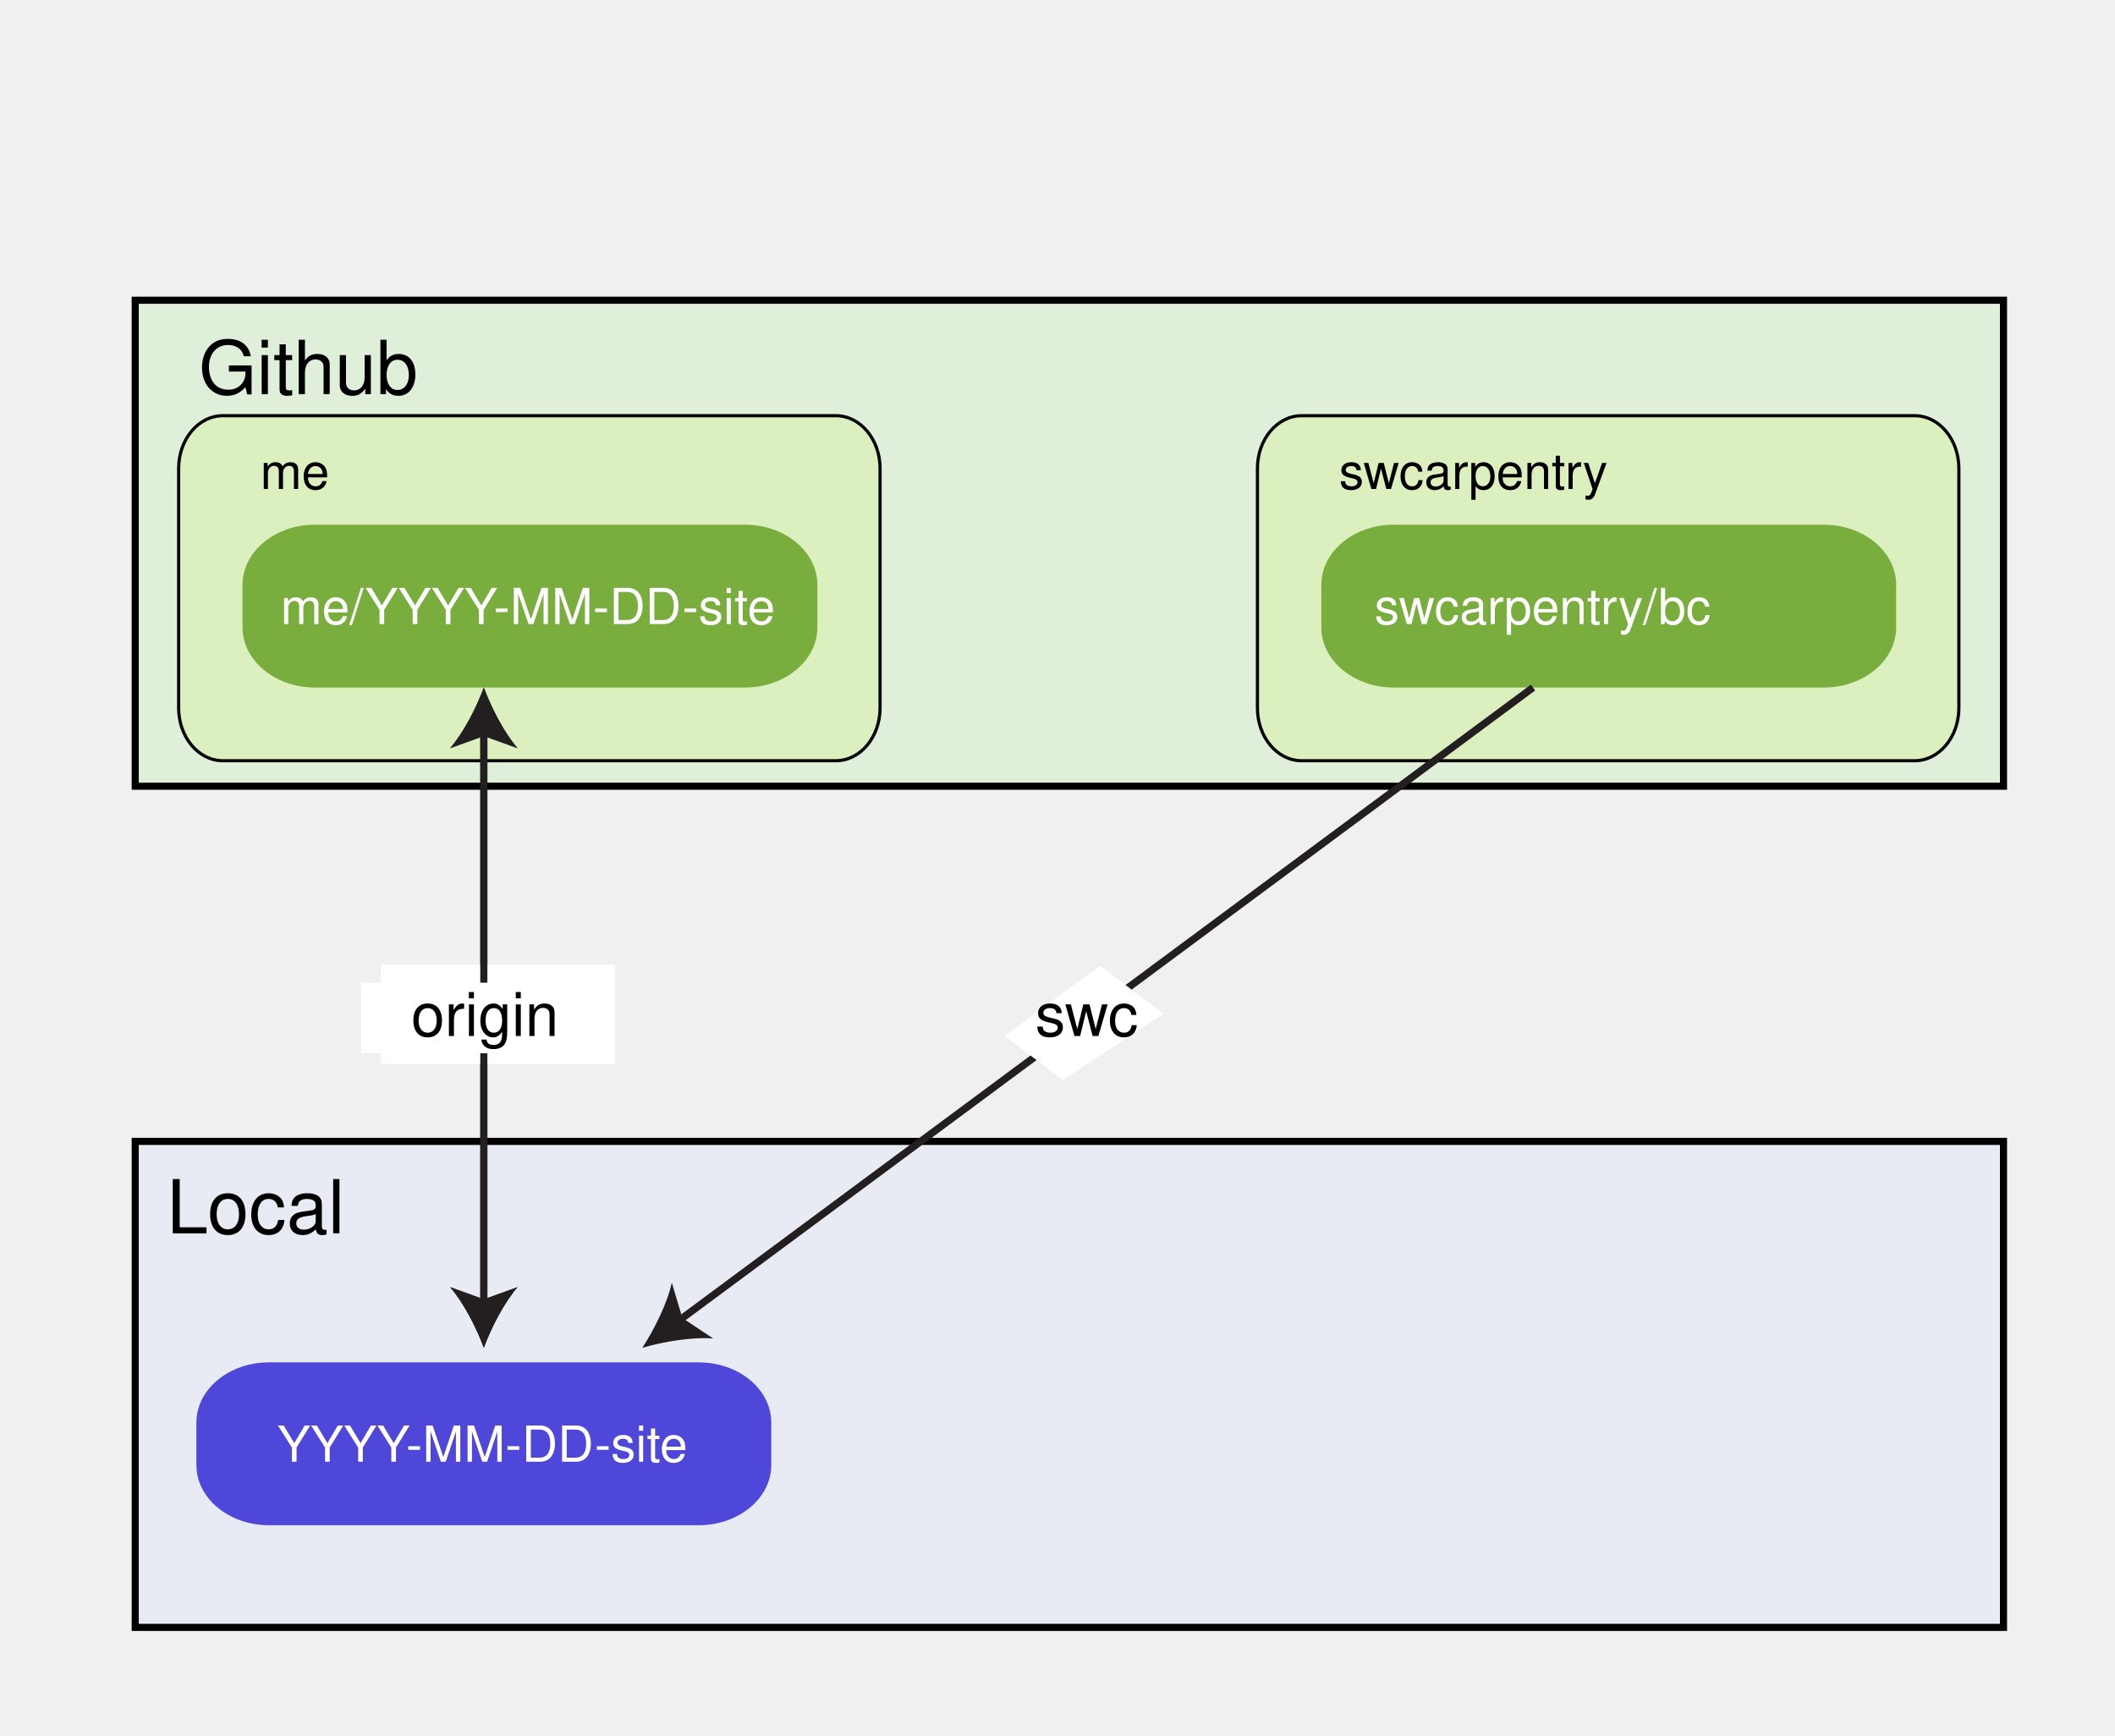
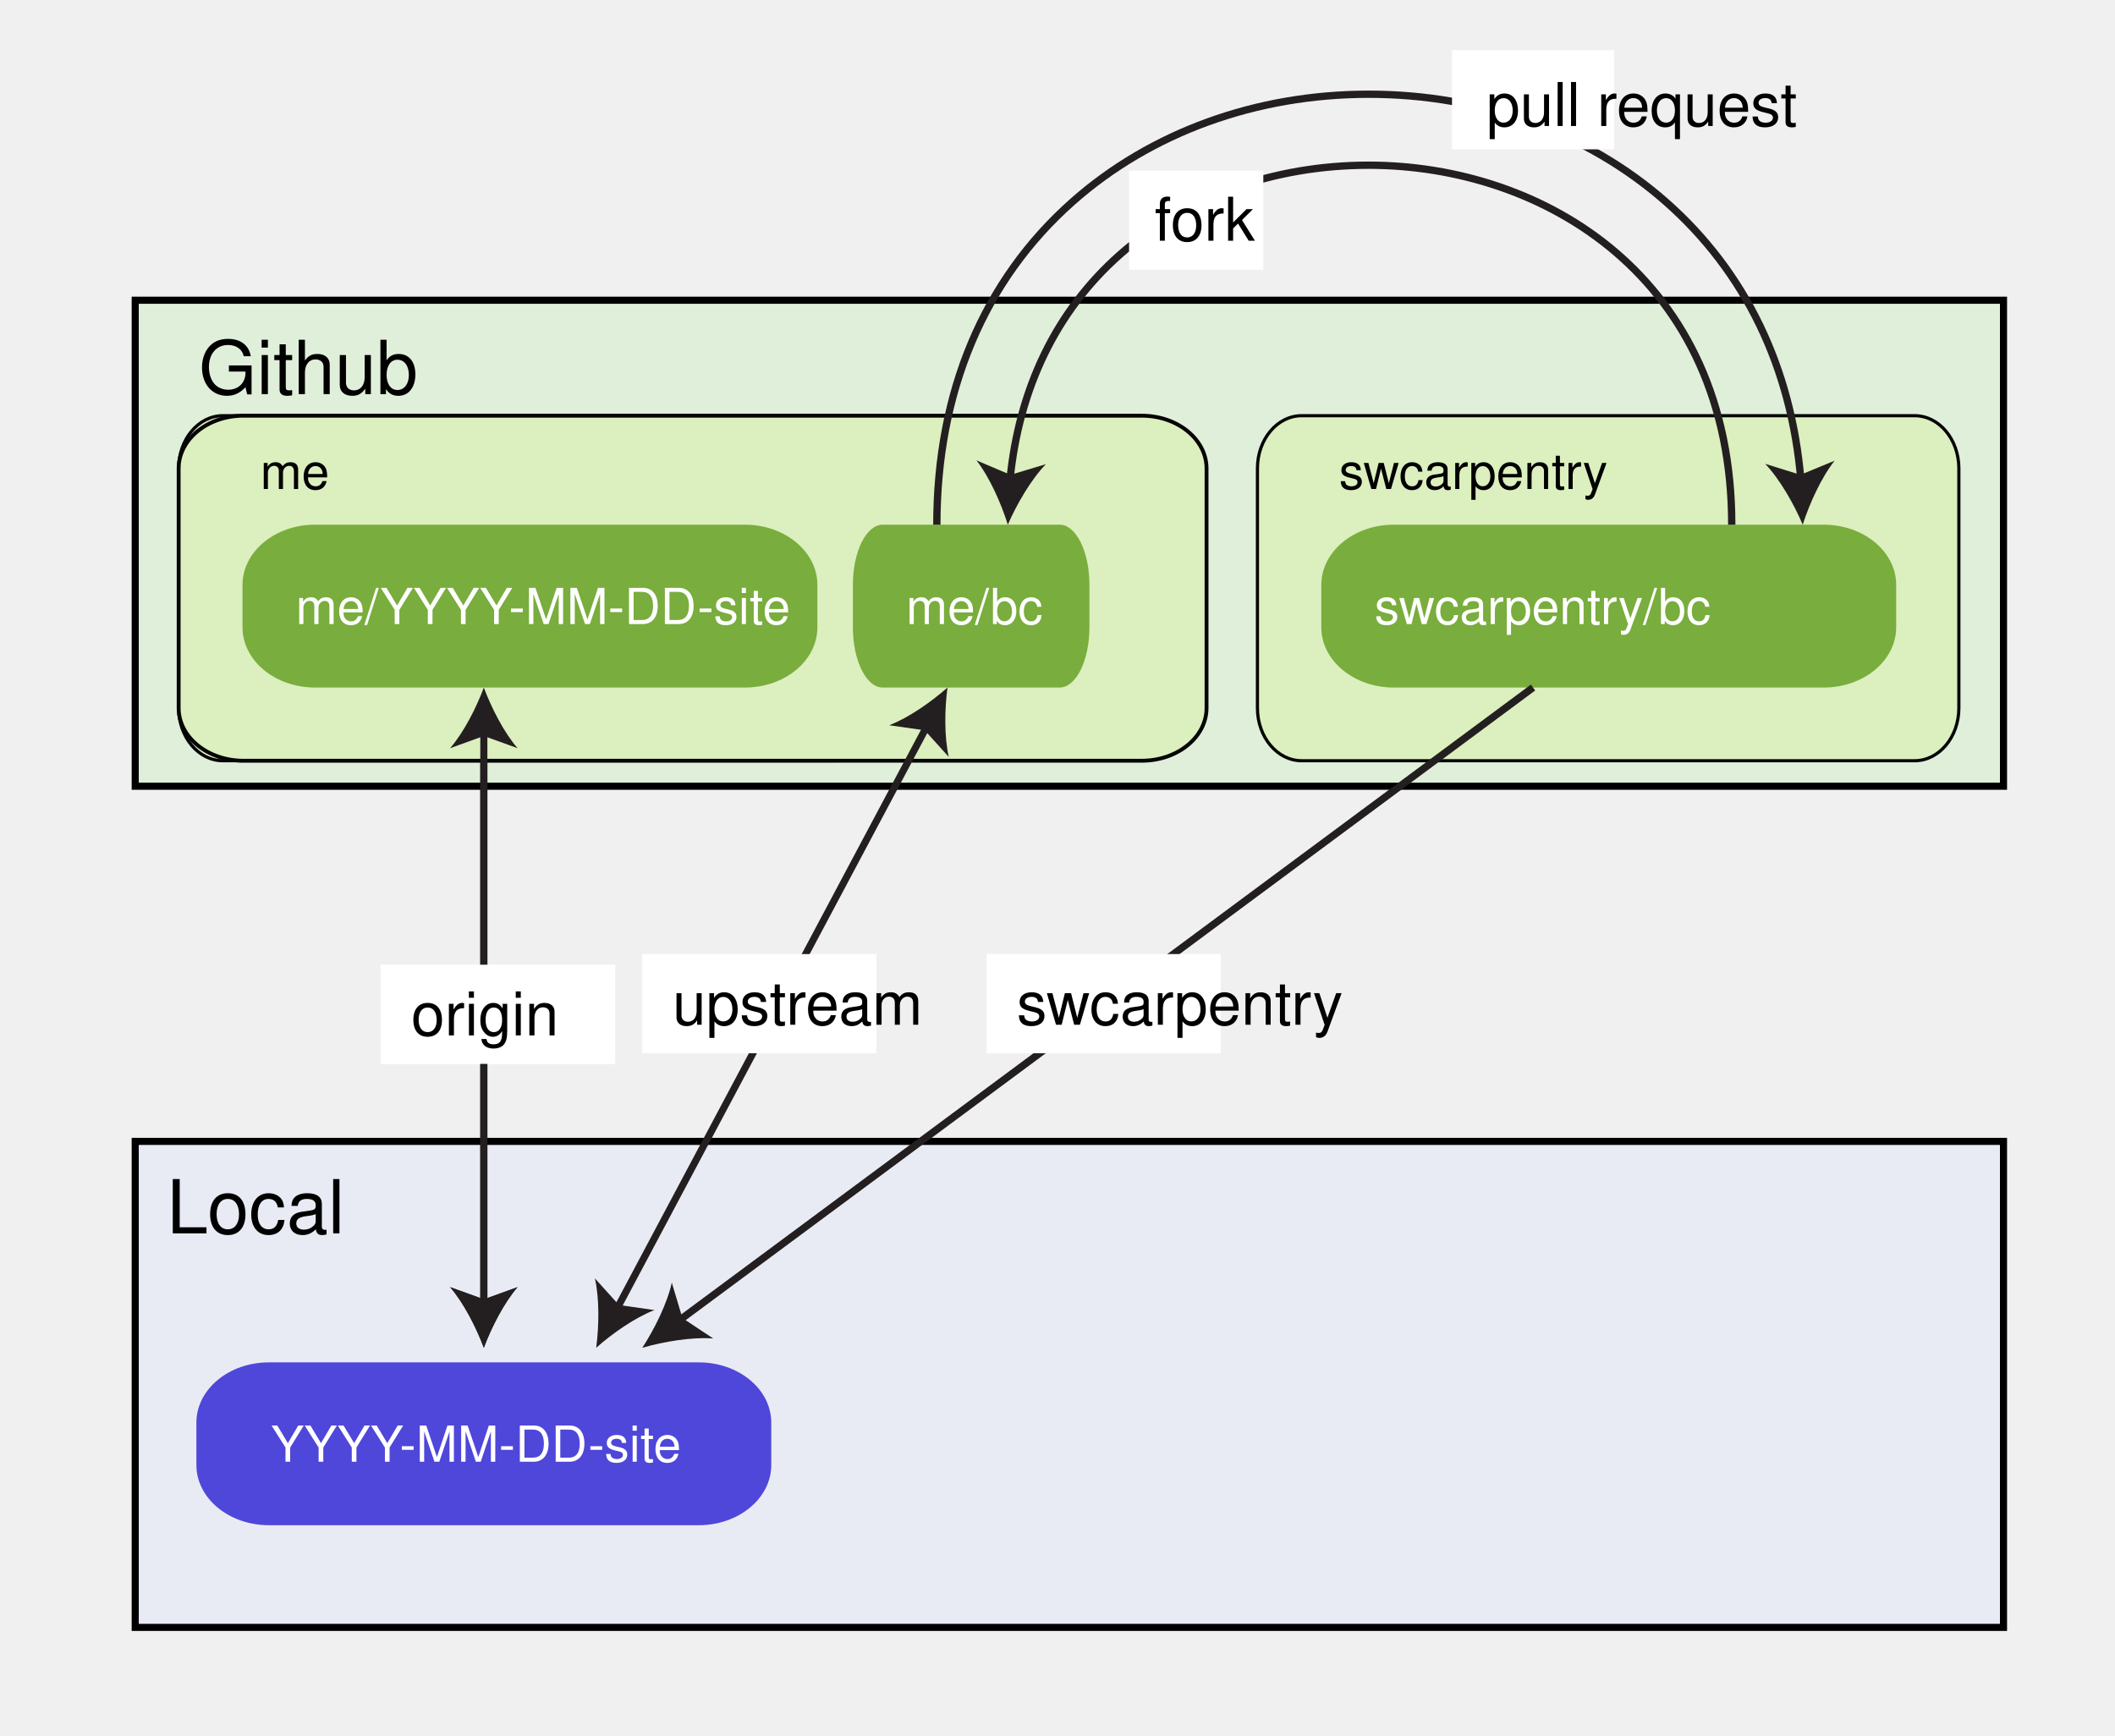
- <svg xmlns="http://www.w3.org/2000/svg" xmlns:xlink="http://www.w3.org/1999/xlink" version="1.1" x="0px" y="0px" width="596px" height="489px" viewBox="0 0 596 489" enable-background="new 0 0 596 489" xml:space="preserve" id="svg2">
-   <defs id="defs162">
-     <linearGradient id="linearGradient3977">
-       <stop style="stop-color:#050505;stop-opacity:0;" offset="0" id="stop3979" />
-       <stop id="stop3987" offset="0.25" style="stop-color:#050505;stop-opacity:0;" />
-       <stop id="stop3985" offset="0.5" style="stop-color:#050505;stop-opacity:1;" />
-       <stop style="stop-color:#050505;stop-opacity:1;" offset="1" id="stop3981" />
-     </linearGradient>
-     <linearGradient id="linearGradient3965">
-       <stop style="stop-color:#dcefbe;stop-opacity:0;" offset="0" id="stop3967" />
-       <stop id="stop3975" offset="0.568" style="stop-color:#dcefbe;stop-opacity:0;" />
-       <stop id="stop3973" offset="0.568" style="stop-color:#dcefbe;stop-opacity:1;" />
-       <stop style="stop-color:#dcefbe;stop-opacity:1;" offset="1" id="stop3969" />
-     </linearGradient>
-     <linearGradient id="linearGradient3909">
-       <stop style="stop-color:#dcefbe;stop-opacity:0;" offset="0" id="stop3911" />
-       <stop id="stop3917" offset="0.233" style="stop-color:#dcefbe;stop-opacity:0;" />
-       <stop style="stop-color:#dcefbe;stop-opacity:1;" offset="0.233" id="stop3919" />
-       <stop style="stop-color:#dcefbe;stop-opacity:1;" offset="1" id="stop3913" />
-     </linearGradient>
-     <linearGradient xlink:href="#linearGradient3965" id="linearGradient3971" x1="123.892" y1="165.756" x2="322.45" y2="165.756" gradientUnits="userSpaceOnUse" />
-     <linearGradient xlink:href="#linearGradient3977" id="linearGradient3983" x1="123.892" y1="165.756" x2="322.45" y2="165.756" gradientUnits="userSpaceOnUse" />
-   </defs>
-   <g id="layer1">
-     <path d="m 230.338,176.771 c 0,9.374 -9.152,16.973 -20.441,16.973 H 88.782 c -11.29,0 -20.442,-7.599 -20.442,-16.973 v -11.946 c 0,-9.374 9.153,-16.972 20.442,-16.972 h 121.114 c 11.289,0 20.441,7.599 20.441,16.972 v 11.946 z" id="path18" style="display:inline;fill:#79ad3d" />
-     <text font-size="14" id="text20" style="display:inline;font-size:14px;fill:#ffffff;font-family:Helvetica" x="83.34" y="175.853">me/YYYY-MM-DD-site</text>
-     <g style="display:inline" id="g3406">
-       <g id="g3357">
-         <rect style="fill:#e9ebf4;stroke:#000000;stroke-width:2" id="rect5" height="136.955" width="526.474" y="321.636" x="38.105" />
-         <text style="font-size:21px;font-family:Helvetica" id="text9" font-size="21" x="47" y="347.558">Local</text>
-       </g>
-       <g id="g3353">
-         <path style="fill:#4f47d9" id="path22" d="m 217.341,412.826 c 0,9.373 -9.152,16.973 -20.441,16.973 H 75.785 c -11.29,0 -20.442,-7.6 -20.442,-16.973 v -11.945 c 0,-9.374 9.153,-16.973 20.442,-16.973 h 121.114 c 11.289,0 20.441,7.599 20.441,16.973 v 11.945 z" />
-         <text style="font-size:14px;fill:#ffffff;font-family:Helvetica" id="text24" font-size="14" x="78.15" y="411.908">YYYY-MM-DD-site</text>
+ <svg xmlns="http://www.w3.org/2000/svg" version="1.1" x="0px" y="0px" width="596px" height="489px" viewBox="0 0 596 489" enable-background="new 0 0 596 489" xml:space="preserve">
+   <g id="zones">
+     <rect x="38.105" y="321.636" fill="#E9EBF4" stroke="#000000" stroke-width="2" width="526.474" height="136.955" />
+     <rect x="38.105" y="84.602" fill="#E0EFDA" stroke="#000000" stroke-width="2" width="526.474" height="136.955" />
+     <text transform="matrix(1 0 0 1 47 347.5576)" font-family="'Helvetica'" font-size="21">Local</text>
+     <text transform="matrix(1 0 0 1 55.9995 111.0566)" font-family="'Helvetica'" font-size="21">Github</text>
+   </g>
+   <g id="step1">
+     <path fill="#DCEFBE" stroke="#050505" stroke-width="0.899" d="M248,199.508c0,8.209-5.583,14.864-12.471,14.864H62.813   c-6.887,0-12.471-6.655-12.471-14.864v-67.504c0-8.208,5.584-14.864,12.471-14.864h172.716c6.887,0,12.471,6.655,12.471,14.864   V199.508z" />
+     <g>
+       <path fill="#79AD3D" d="M230.338,176.771c0,9.374-9.152,16.973-20.441,16.973H88.782c-11.29,0-20.442-7.599-20.442-16.973v-11.946    c0-9.374,9.153-16.972,20.442-16.972h121.114c11.289,0,20.441,7.599,20.441,16.972V176.771z" />
+       <text transform="matrix(1 0 0 1 83.3398 175.8535)" fill="#FFFFFF" font-family="'Helvetica'" font-size="14">me/YYYY-MM-DD-site</text>
+     </g>
+     <path fill="#4F47D9" d="M217.341,412.826c0,9.373-9.152,16.973-20.441,16.973H75.785c-11.29,0-20.442-7.6-20.442-16.973v-11.945   c0-9.374,9.153-16.973,20.442-16.973h121.114c11.289,0,20.441,7.599,20.441,16.973V412.826z" />
+     <text transform="matrix(1 0 0 1 76.3428 411.9082)" fill="#FFFFFF" font-family="'Helvetica'" font-size="14">YYYY-MM-DD-site</text>
+     <text transform="matrix(1 0 0 1 73.3418 137.7969)" font-family="'Helvetica'" font-size="14">me</text>
+     <g>
+       <line fill="#FFFFFF" x1="136.342" y1="379.797" x2="136.342" y2="193.744" />
+       <g>
+         <line fill="none" stroke="#231F20" stroke-width="2" stroke-miterlimit="10" x1="136.342" y1="367.727" x2="136.342" y2="205.814" />
+         <g>
+           <path fill="#231F20" d="M136.342,379.797c2.107-5.68,5.703-12.727,9.512-17.095l-9.512,3.44l-9.51-3.44      C130.641,367.07,134.236,374.117,136.342,379.797z" />
+         </g>
+         <g>
+           <path fill="#231F20" d="M136.342,193.744c2.107,5.68,5.703,12.727,9.512,17.095l-9.512-3.44l-9.51,3.44      C130.641,206.471,134.236,199.424,136.342,193.744z" />
+         </g>
      </g>
    </g>
-     <text style="display:inline;font-size:14px;font-family:Helvetica" id="text26" font-size="14" x="73.342" y="137.797">me</text>
-     <line x1="136.342" y1="379.797" x2="136.342" y2="193.744" id="line30" style="display:inline;fill:#ffffff" />
-     <g style="display:inline" id="g3414">
-       <g id="g3347">
-         <rect style="fill:#e0efda;stroke:#000000;stroke-width:2" id="rect7" height="136.955" width="526.474" y="84.602" x="38.105" />
-         <text style="font-size:21px;font-family:Helvetica" id="text11" font-size="21" x="55.999" y="111.057">Github</text>
-       </g>
-       <g id="g3340">
-         <path style="fill:#dcefbe;stroke:#050505;stroke-width:0.899" id="path14" d="m 248,199.508 c 0,8.209 -5.583,14.864 -12.471,14.864 H 62.813 c -6.887,0 -12.471,-6.655 -12.471,-14.864 v -67.504 c 0,-8.208 5.584,-14.864 12.471,-14.864 h 172.716 c 6.887,0 12.471,6.655 12.471,14.864 v 67.504 z" />
-         <g id="g3332">
-           <path style="fill:#79ad3d" id="path80" d="m 230.338,176.771 c 0,9.374 -9.152,16.973 -20.441,16.973 H 88.782 c -11.29,0 -20.442,-7.599 -20.442,-16.973 v -11.946 c 0,-9.374 9.153,-16.972 20.442,-16.972 h 121.114 c 11.289,0 20.441,7.599 20.441,16.972 v 11.946 z" />
-           <text y="175.853" x="79.072" style="font-size:14px;fill:#ffffff;font-family:Helvetica" id="text82" font-size="14">me/YYYY-MM-DD-site</text>
+     <rect x="107.342" y="271.854" fill="#FFFFFF" width="66" height="27.943" />
+     <text transform="matrix(1 0 0 1 115.8735 291.7705)" font-family="'Helvetica'" font-size="17">origin</text>
+   </g>
+   <g id="step2">
+     <path fill="#DCEFBE" stroke="#050505" stroke-width="0.899" d="M552,199.508c0,8.209-5.584,14.864-12.471,14.864H366.812   c-6.887,0-12.471-6.655-12.471-14.864v-67.504c0-8.208,5.584-14.864,12.471-14.864h172.717c6.887,0,12.471,6.655,12.471,14.864   V199.508z" />
+     <g>
+       <path fill="#79AD3D" d="M534.338,176.771c0,9.374-9.152,16.973-20.441,16.973H392.782c-11.29,0-20.442-7.599-20.442-16.973    v-11.946c0-9.374,9.152-16.972,20.442-16.972h121.114c11.289,0,20.441,7.599,20.441,16.972V176.771z" />
+       <text transform="matrix(1 0 0 1 387.3398 175.8535)" fill="#FFFFFF" font-family="'Helvetica'" font-size="14">swcarpentry/bc</text>
+     </g>
+     <text transform="matrix(1 0 0 1 377.3418 137.7969)" font-family="'Helvetica'" font-size="14">swcarpentry</text>
+     <g>
+       <line fill="#FFFFFF" x1="181" y1="379.797" x2="432" y2="193.744" />
+       <g>
+         <line fill="none" stroke="#231F20" stroke-width="2.061" stroke-miterlimit="10" x1="190.99" y1="372.392" x2="432" y2="193.744" />
+         <g>
+           <path fill="#231F20" d="M181,379.797c5.994-1.74,14.032-3.088,19.984-2.615l-8.683-5.762l-2.987-9.982      C188.036,367.271,184.409,374.569,181,379.797z" />
        </g>
-         <text style="font-size:14px;font-family:Helvetica" id="text90" font-size="14" x="73.342" y="137.797">me</text>
      </g>
    </g>
-     <line style="display:inline;fill:none;stroke:#231f20;stroke-width:2;stroke-miterlimit:10" id="line34" y2="205.814" x2="136.342" y1="367.727" x1="136.342" stroke-miterlimit="10" />
-     <path d="m 136.342,379.797 c 2.107,-5.68 5.703,-12.727 9.512,-17.095 l -9.512,3.44 -9.51,-3.44 c 3.809,4.368 7.404,11.415 9.51,17.095 z" id="path38" style="display:inline;fill:#231f20" />
-     <path d="m 136.342,193.744 c 2.107,5.68 5.703,12.727 9.512,17.095 l -9.512,-3.44 -9.51,3.44 c 3.809,-4.368 7.404,-11.415 9.51,-17.095 z" id="path42" style="display:inline;fill:#231f20" />
-     <rect style="display:inline;fill:#ffffff" id="rect44" height="27.943" width="66" y="271.854" x="107.342" />
-     <text style="display:inline;font-size:17px;font-family:Helvetica" id="text46" font-size="17" x="115.874" y="291.771">origin</text>
-     <line x1="181" y1="379.797" x2="432" y2="193.744" id="line61" style="display:inline;fill:#ffffff" />
-     <line x1="136.342" y1="379.797" x2="136.342" y2="193.744" id="line122" style="display:inline;fill:#ffffff" />
-     <path d="m 136.342,193.744 c 2.107,5.68 5.703,12.727 9.512,17.095 l -9.512,-3.44 -9.51,3.44 c 3.809,-4.368 7.404,-11.415 9.51,-17.095 z" id="path134" style="display:inline;fill:#231f20" />
-     <line x1="168" y1="379.797" x2="267" y2="193.744" id="line138" style="display:inline;fill:#ffffff" />
-     <g style="display:inline" id="g3361">
-       <line stroke-miterlimit="10" x1="136.342" y1="367.727" x2="136.342" y2="205.814" id="line126" style="fill:none;stroke:#231f20;stroke-width:2;stroke-miterlimit:10" />
-       <path style="fill:#231f20" id="path130" d="m 136.342,379.797 c 2.107,-5.68 5.703,-12.727 9.512,-17.095 l -9.512,3.44 -9.51,-3.44 c 3.809,4.368 7.404,11.415 9.51,17.095 z" />
-       <rect x="101.794" y="276.92" width="65.267" height="19.885" id="rect71-5" ry="0" style="fill:#ffffff" />
-       <text font-size="17" id="text154" x="115.874" y="291.937" style="font-size:17px;font-family:Helvetica">origin</text>
+     <rect x="278" y="268.854" fill="#FFFFFF" width="66" height="27.943" />
+     <text transform="matrix(1 0 0 1 286.5317 288.7705)" font-family="'Helvetica'" font-size="17">swcarpentry</text>
+   </g>
+   <g id="step3">
+     <path fill="#DCEFBE" stroke="#050505" stroke-width="1.088" d="M340,199.508c0,8.209-8.183,14.864-18.275,14.864H68.618   c-10.093,0-18.276-6.655-18.276-14.864v-67.504c0-8.208,8.183-14.864,18.276-14.864h253.107c10.093,0,18.275,6.655,18.275,14.864   V199.508z" />
+     <g>
+       <path fill="#79AD3D" d="M230.338,176.771c0,9.374-9.152,16.973-20.441,16.973H88.782c-11.29,0-20.442-7.599-20.442-16.973v-11.946    c0-9.374,9.153-16.972,20.442-16.972h121.114c11.289,0,20.441,7.599,20.441,16.972V176.771z" />
+       <text transform="matrix(1 0 0 1 83.3398 175.8535)" fill="#FFFFFF" font-family="'Helvetica'" font-size="14">me/YYYY-MM-DD-site</text>
    </g>
-   </g>
-   <g id="layer2" style="display:inline">
-     <g style="display:inline" id="g3425">
-       <g id="g3390">
-         <path style="fill:#dcefbe;stroke:#050505;stroke-width:0.899" id="path49" d="m 552,199.508 c 0,8.209 -5.584,14.864 -12.471,14.864 H 366.812 c -6.887,0 -12.471,-6.655 -12.471,-14.864 v -67.504 c 0,-8.208 5.584,-14.864 12.471,-14.864 h 172.717 c 6.887,0 12.471,6.655 12.471,14.864 v 67.504 z" />
-         <text style="font-size:14px;font-family:Helvetica" id="text57" font-size="14" x="377.342" y="137.797">swcarpentry</text>
-       </g>
-       <g id="g3386">
-         <path d="m 534.338,176.771 c 0,9.374 -9.152,16.973 -20.441,16.973 H 392.782 c -11.29,0 -20.442,-7.599 -20.442,-16.973 v -11.946 c 0,-9.374 9.152,-16.972 20.442,-16.972 h 121.114 c 11.289,0 20.441,7.599 20.441,16.972 v 11.946 z" id="path53" style="fill:#79ad3d" />
-         <text font-size="14" id="text55" style="font-size:14px;fill:#ffffff;font-family:Helvetica" x="387.34" y="175.853">swcarpentry/bc</text>
+     <g>
+       <path fill="#79AD3D" d="M307,176.771c0,9.374-3.766,16.973-8.411,16.973h-49.837c-4.646,0-8.412-7.599-8.412-16.973v-11.946    c0-9.374,3.766-16.972,8.412-16.972h49.837c4.645,0,8.411,7.599,8.411,16.972V176.771z" />
+       <text transform="matrix(1 0 0 1 255.3398 175.8535)" fill="#FFFFFF" font-family="'Helvetica'" font-size="14">me/bc</text>
+     </g>
+     <text transform="matrix(1 0 0 1 73.3418 137.7969)" font-family="'Helvetica'" font-size="14">me</text>
+     <g>
+       <g>
+         <path fill="none" stroke="#231F20" stroke-width="2.061" stroke-miterlimit="10" d="M488,147.854     c0-69.6-53.033-101.299-102.309-101.299c-26.854,0-51.776,8.972-70.179,25.262c-17.842,15.794-28.404,37.613-30.924,63.614" />
+         <g>
+           <path fill="#231F20" d="M284,147.854c-1.852-5.96-5.159-13.41-8.834-18.116l9.594,4.069l9.975-3.011      C290.573,135.078,286.482,142.127,284,147.854z" />
+         </g>
      </g>
    </g>
-     <g style="display:inline" id="g3374">
-       <line stroke-miterlimit="10" x1="190.99" y1="372.392" x2="432" y2="193.744" id="line65" style="fill:none;stroke:#231f20;stroke-width:2.06;stroke-miterlimit:10" />
-       <path style="fill:#231f20" id="path69" d="m 181,379.797 c 5.994,-1.74 14.032,-3.088 19.984,-2.615 l -8.683,-5.762 -2.987,-9.982 c -1.278,5.833 -4.905,13.131 -8.314,18.359 z" />
-       <path style="fill:#ffffff" d="m 310.05,272.158 17.833,13.553 -28.387,18.603 -16.368,-12.376 z" id="rect71" />
-       <text font-size="17" id="text73" style="font-size:17px;font-family:Helvetica" x="291.732" y="291.937">swc</text>
-     </g>
-   </g>
-   <g id="layer3" style="display:none">
-     <g style="display:inline" id="g3380">
-       <path id="path14-4" d="m 322,199.508 c 0,8.209 -5.583,14.864 -12.471,14.864 H 136.813 c -6.887,0 -12.471,-6.655 -12.471,-14.864 v -67.504 c 0,-8.208 5.584,-14.864 12.471,-14.864 h 172.716 c 6.887,0 12.471,6.655 12.471,14.864 v 67.504 z" style="fill:url(#linearGradient3971);fill-opacity:1;stroke:url(#linearGradient3983);stroke-width:0.899" />
-       <g id="g3336">
-         <path d="m 307,176.771 c 0,9.374 -3.766,16.973 -8.411,16.973 h -49.837 c -4.646,0 -8.412,-7.599 -8.412,-16.973 v -11.946 c 0,-9.374 3.766,-16.972 8.412,-16.972 h 49.837 c 4.645,0 8.411,7.599 8.411,16.972 v 11.946 z" id="path86" style="fill:#79ad3d" />
-         <text font-size="14" id="text88" style="font-size:14px;fill:#ffffff;font-family:Helvetica" x="255.34" y="175.853">me/bc</text>
+     <g>
+       <g>
+         <path fill="none" stroke="#231F20" stroke-width="2.061" stroke-miterlimit="10" d="M264,147.854     c0-37.386,13.229-68.858,38.256-91.013c22.062-19.531,51.694-30.287,83.436-30.287c31.821,0,61.583,10.787,83.806,30.375     c22.338,19.69,35.338,46.647,37.993,78.499" />
+         <g>
+           <path fill="#231F20" d="M508,147.854c-2.433-5.748-6.46-12.834-10.583-17.153l9.949,3.1l9.629-3.982      C513.277,134.491,509.903,141.91,508,147.854z" />
+         </g>
      </g>
    </g>
-     <g style="display:inline" id="g3400">
-       <path stroke-miterlimit="10" d="m 488,147.854 c 0,-69.6 -53.033,-101.299 -102.309,-101.299 -26.854,0 -51.776,8.972 -70.179,25.262 -17.842,15.794 -28.404,37.613 -30.924,63.614" id="path96" style="fill:none;stroke:#231f20;stroke-width:2.06;stroke-miterlimit:10" />
-       <path style="fill:#231f20" id="path100" d="m 284,147.854 c -1.852,-5.96 -5.159,-13.41 -8.834,-18.116 l 9.594,4.069 9.975,-3.011 c -4.162,4.282 -8.253,11.331 -10.735,17.058 z" />
-       <path style="fill:#ffffff" d="m 314.141,60.351 35.083,-15.201 12.271,20.984 -32.336,11.355 z" id="rect112" />
-       <text font-size="17" id="text114" x="323.512" y="65.635" style="font-size:17px;font-family:Helvetica">fork</text>
+     <rect x="318.17" y="48.08" fill="#FFFFFF" width="37.83" height="27.943" />
+     <text transform="matrix(1 0 0 1 325.3438 67.833)" font-family="'Helvetica'" font-size="17">fork</text>
+     <rect x="409.17" y="14.137" fill="#FFFFFF" width="45.66" height="27.943" />
+     <text transform="matrix(1 0 0 1 418.8711 35.4995)" font-family="'Helvetica'" font-size="17">pull request</text>
+     <g>
+       <line fill="#FFFFFF" x1="136.342" y1="379.797" x2="136.342" y2="193.744" />
+       <g>
+         <line fill="none" stroke="#231F20" stroke-width="2" stroke-miterlimit="10" x1="136.342" y1="367.727" x2="136.342" y2="205.814" />
+         <g>
+           <path fill="#231F20" d="M136.342,379.797c2.107-5.68,5.703-12.727,9.512-17.095l-9.512,3.44l-9.51-3.44      C130.641,367.07,134.236,374.117,136.342,379.797z" />
+         </g>
+         <g>
+           <path fill="#231F20" d="M136.342,193.744c2.107,5.68,5.703,12.727,9.512,17.095l-9.512-3.44l-9.51,3.44      C130.641,206.471,134.236,199.424,136.342,193.744z" />
+         </g>
+       </g>
    </g>
-     <g style="display:inline" id="g3394">
-       <path stroke-miterlimit="10" d="m 264,147.854 c 0,-37.386 13.229,-68.858 38.256,-91.013 22.062,-19.531 51.694,-30.287 83.436,-30.287 31.821,0 61.583,10.787 83.806,30.375 22.338,19.69 35.338,46.647 37.993,78.499" id="path106" style="fill:none;stroke:#231f20;stroke-width:2.06;stroke-miterlimit:10" />
-       <path style="fill:#231f20" id="path110" d="m 508,147.854 c -2.433,-5.748 -6.46,-12.834 -10.583,-17.153 l 9.949,3.1 9.629,-3.982 c -3.718,4.672 -7.092,12.091 -8.995,18.035 z" />
-       <path style="fill:#ffffff" d="m 418.327,12.855 36.869,14.835 -10.439,17.87 -35.587,-3.48 z" id="rect116" />
-       <text font-size="17" id="text118" x="418.322" y="36.965" style="font-size:17px;font-family:Helvetica">pull request</text>
+     <g>
+       <line fill="#FFFFFF" x1="168" y1="379.797" x2="267" y2="193.744" />
+       <g>
+         <line fill="none" stroke="#231F20" stroke-width="2" stroke-miterlimit="10" x1="173.67" y1="369.142" x2="261.33" y2="204.4" />
+         <g>
+           <path fill="#231F20" d="M168,379.797c4.528-4.024,11.013-8.556,16.427-10.623l-10.013-1.431l-6.779-7.505      C168.945,365.884,168.809,373.794,168,379.797z" />
+         </g>
+         <g>
+           <path fill="#231F20" d="M267,193.744c-0.808,6.004-0.943,13.914,0.367,19.56l-6.781-7.505l-10.011-1.43      C255.989,202.301,262.473,197.769,267,193.744z" />
+         </g>
+       </g>
    </g>
-     <g style="display:inline" id="g3367">
-       <line stroke-miterlimit="10" x1="173.67" y1="369.142" x2="261.33" y2="204.4" id="line142" style="fill:none;stroke:#231f20;stroke-width:2;stroke-miterlimit:10" />
-       <path style="fill:#231f20" id="path146" d="m 168,379.797 c 4.528,-4.024 11.013,-8.556 16.427,-10.623 l -10.013,-1.431 -6.779,-7.505 c 1.31,5.646 1.174,13.556 0.365,19.559 z" />
-       <path style="fill:#231f20" id="path150" d="m 267,193.744 c -0.808,6.004 -0.943,13.914 0.367,19.56 l -6.781,-7.505 -10.011,-1.43 c 5.414,-2.068 11.898,-6.6 16.425,-10.625 z" />
-       <rect x="187.139" y="276.92" width="65.267" height="19.885" id="rect71-3" ry="0" style="fill:#ffffff" />
-       <text font-size="17" id="text158" x="185.869" y="291.937" style="font-size:17px;font-family:Helvetica">upstream</text>
-     </g>
+     <rect x="107.342" y="271.854" fill="#FFFFFF" width="66" height="27.943" />
+     <text transform="matrix(1 0 0 1 115.8735 291.7705)" font-family="'Helvetica'" font-size="17">origin</text>
+     <rect x="181" y="268.854" fill="#FFFFFF" width="66" height="27.943" />
+     <text transform="matrix(1 0 0 1 189.5317 288.7705)" font-family="'Helvetica'" font-size="17">upstream</text>
  </g>
</svg>
